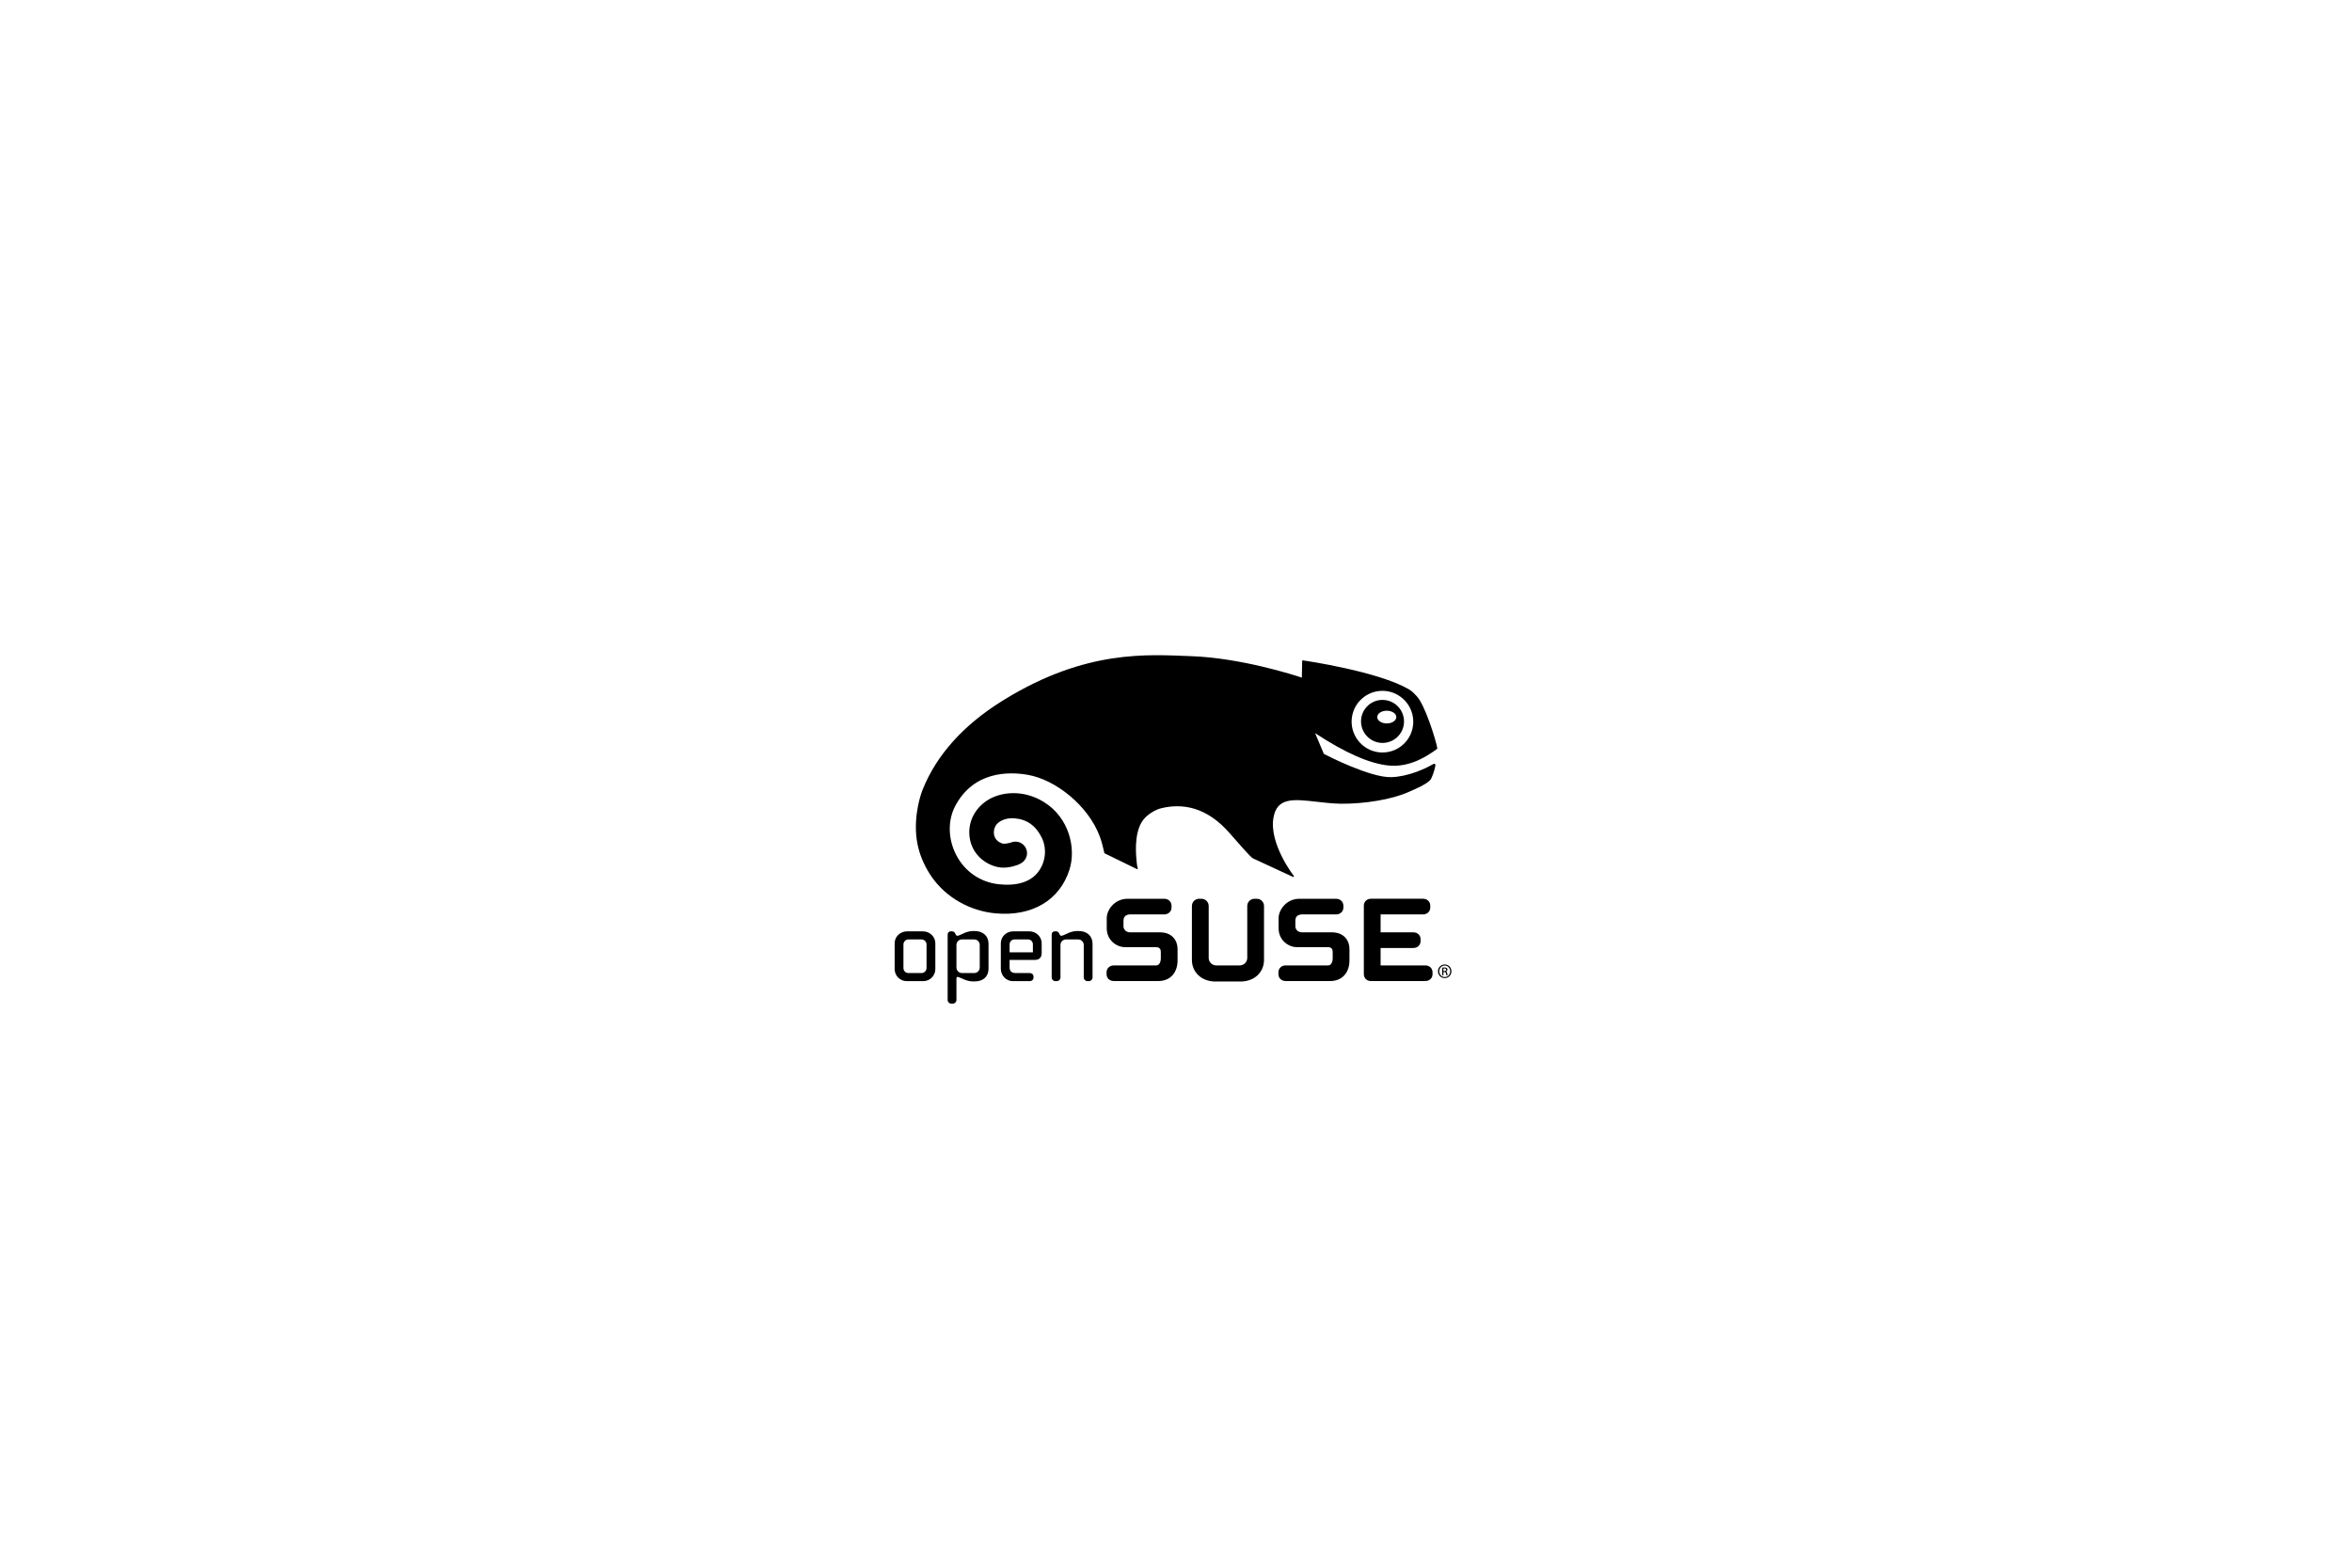
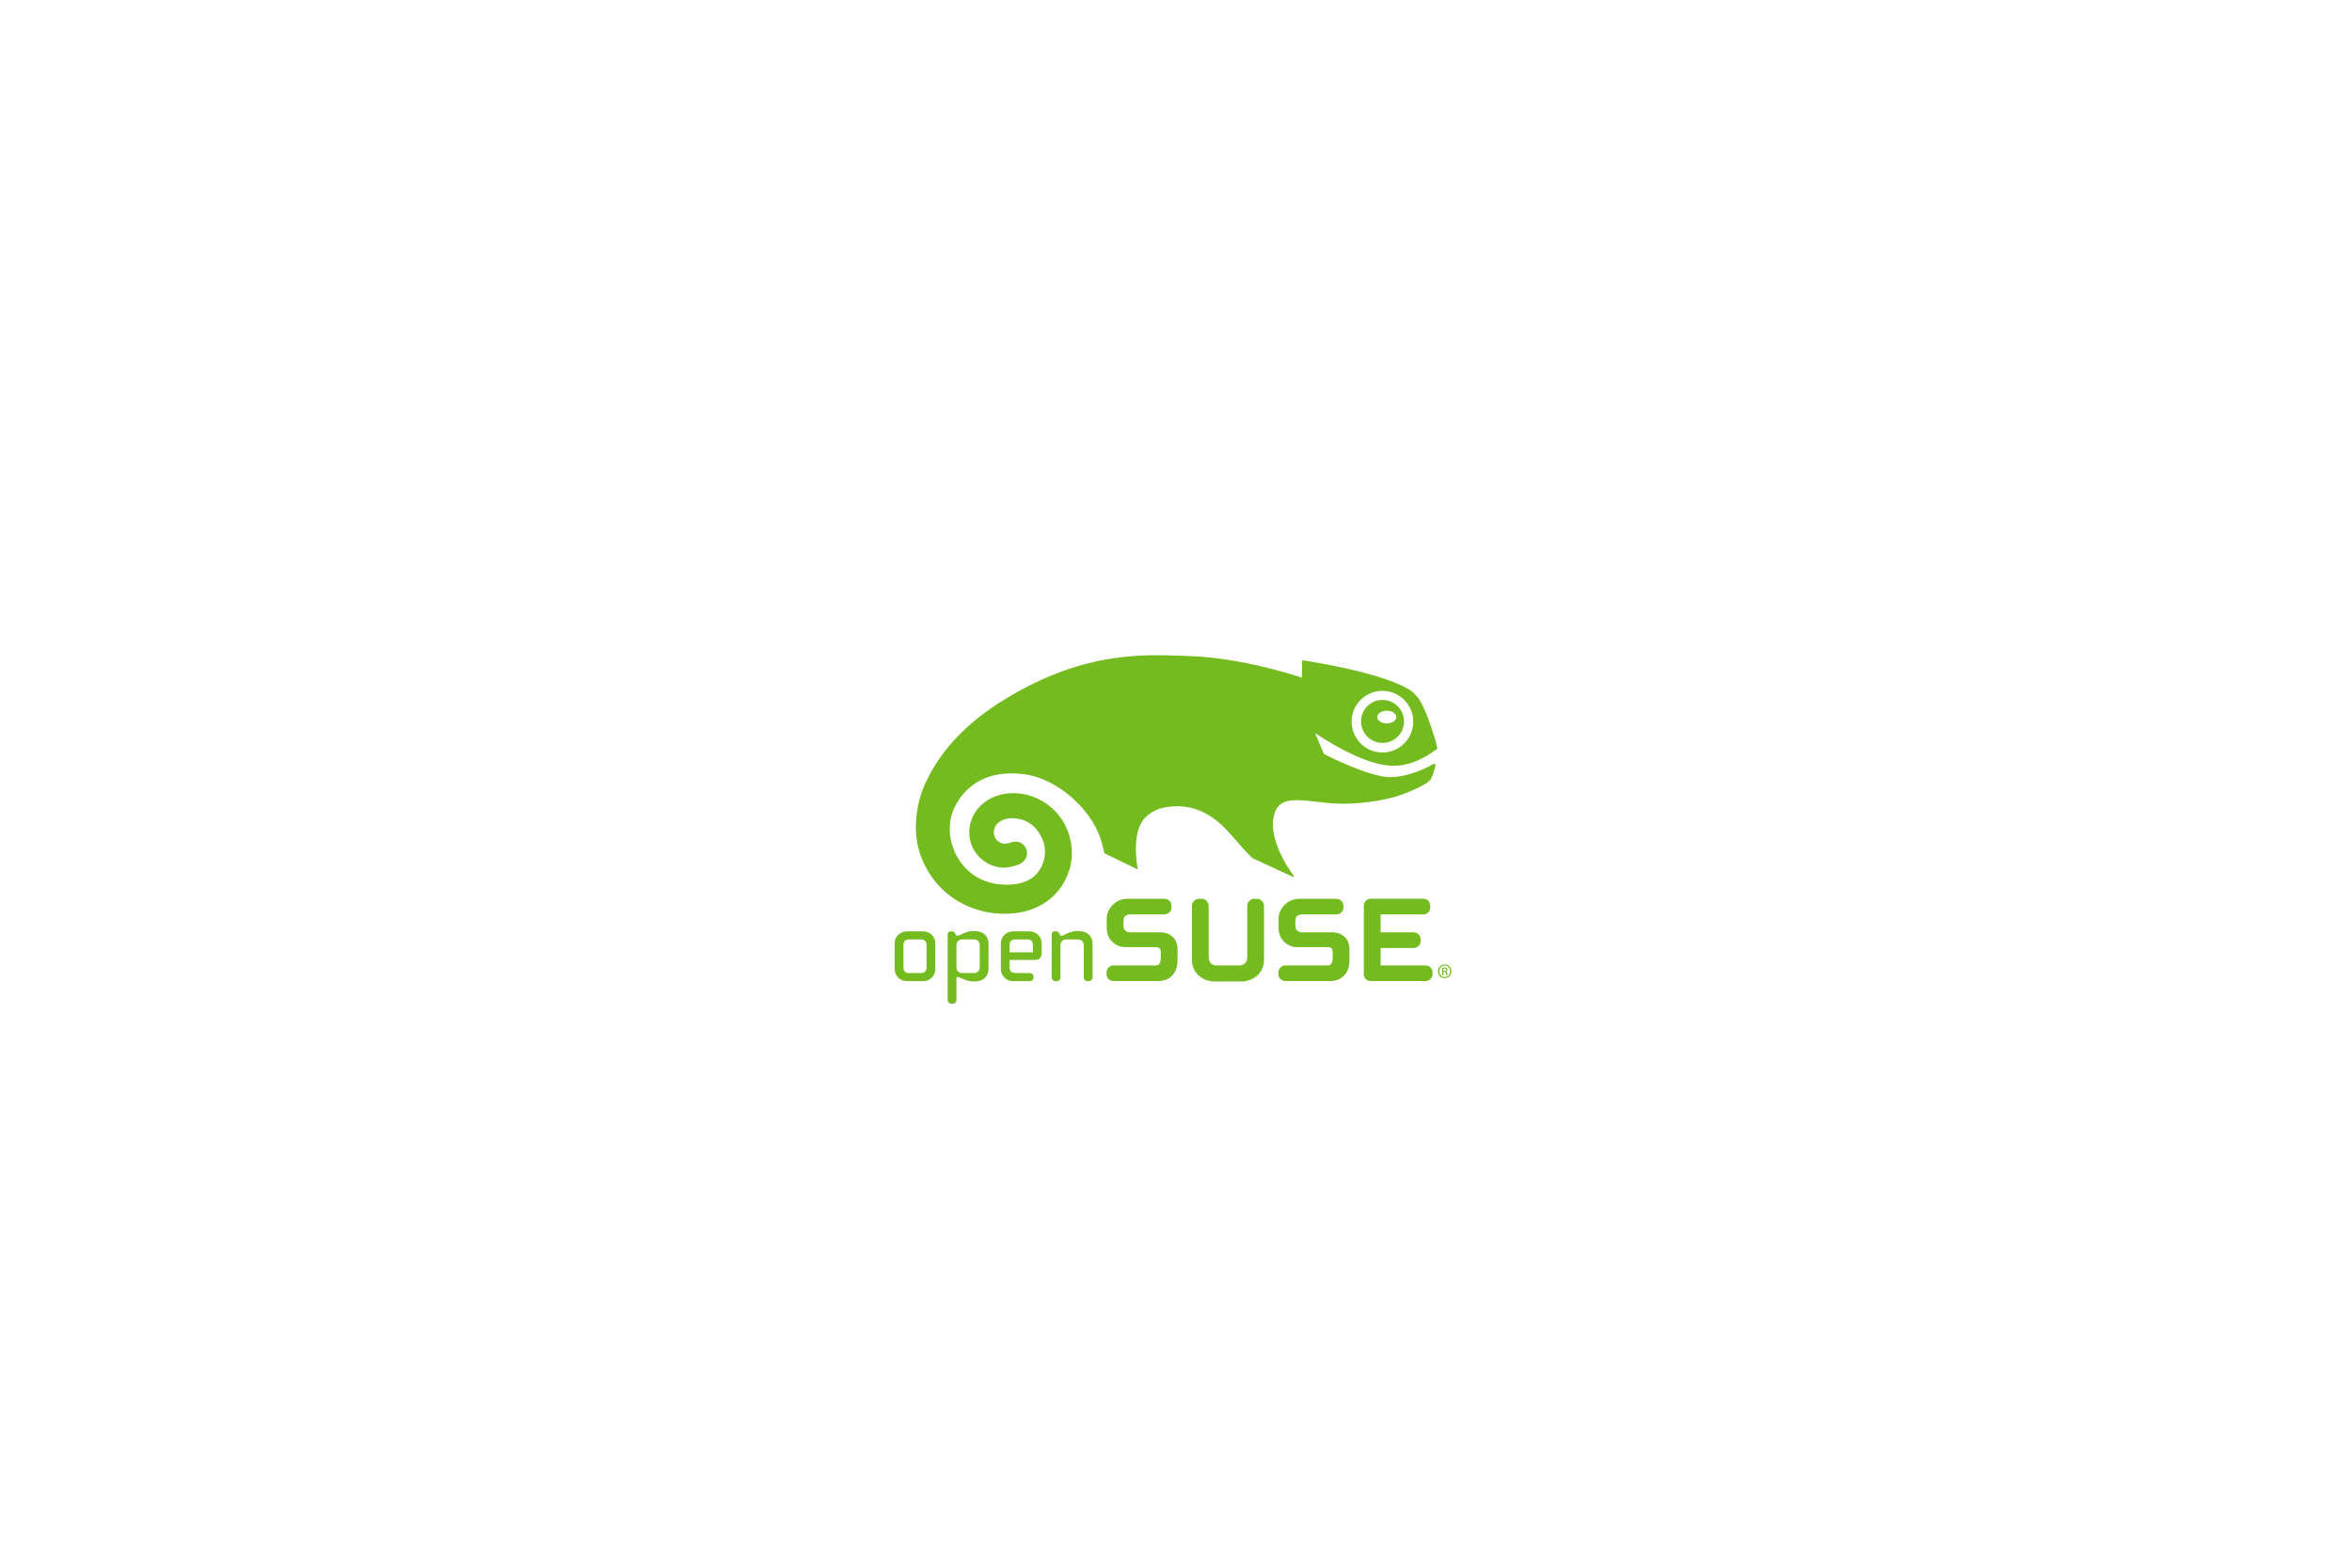
<svg xmlns="http://www.w3.org/2000/svg" version="1.1" width="7030pt" height="4686pt" viewBox="0 0 7030 4686" id="svg10">
  <defs id="defs10" />
-   <g transform="matrix(5.200116,0,0,5.200116,1411.102,-206.2453)" id="g10">
+   <g transform="matrix(5.200116,0,0,5.200116,1411.102,-206.2453)" id="g10" fill="#74bb20">
    <path id="Geeko" d="m 523.71,442.05 c -3.311,-0.119 -6.451,1.051 -8.85,3.301 -2.399,2.25 -3.815,5.298 -3.915,8.599 -0.23,6.821 5.111,12.559 11.916,12.81 3.309,0.1 6.465,-1.07 8.878,-3.32 2.41,-2.261 3.795,-5.311 3.901,-8.599 0.23,-6.819 -5.109,-12.549 -11.93,-12.791 z m 2.021,13.512 c -3.031,0 -5.479,-1.64 -5.479,-3.65 0,-2.029 2.448,-3.66 5.479,-3.66 3.031,0 5.486,1.631 5.486,3.66 0,2.01 -2.457,3.65 -5.486,3.65 z m 28.798,14.729 c 0.089,-0.069 0.295,-0.251 0.268,-0.419 -0.685,-4.279 -7.059,-25.029 -11.884,-30.019 -1.329,-1.359 -2.394,-2.699 -4.55,-3.96 -17.454,-10.171 -58.863,-16.309 -60.803,-16.59 0,0 -0.195,-0.041 -0.33,0.091 -0.105,0.102 -0.125,0.3 -0.125,0.3 0,0 -0.16,8.58 -0.184,9.539 -4.229,-1.421 -34.972,-11.351 -63.791,-12.351 -24.44,-0.859 -60.033,-4.02 -107.2,24.98 l -1.394,0.868 c -22.19,13.841 -37.51,30.91 -45.518,50.739 -2.512,6.24 -5.889,20.32 -2.541,33.569 1.442,5.791 4.13,11.611 7.756,16.819 8.194,11.77 21.944,19.58 36.749,20.899 20.904,1.87 36.733,-7.519 42.363,-25.099 3.871,-12.13 0,-29.928 -14.839,-39.008 -12.07,-7.391 -25.049,-5.711 -32.578,-0.73 -6.531,4.33 -10.23,11.06 -10.165,18.451 0.151,13.11 11.444,20.078 19.564,20.099 2.359,0 4.728,-0.41 7.399,-1.28 0.951,-0.289 1.845,-0.649 2.831,-1.259 l 0.309,-0.181 0.195,-0.13 -0.065,0.039 c 1.85,-1.261 2.964,-3.311 2.964,-5.511 0,-0.6 -0.084,-1.208 -0.256,-1.821 -0.959,-3.32 -4.239,-5.328 -7.638,-4.709 l -0.46,0.109 -0.621,0.189 -0.901,0.31 c -1.87,0.46 -3.269,0.5 -3.569,0.51 -0.951,-0.061 -5.625,-1.461 -5.625,-6.58 v -0.07 c 0,-1.88 0.754,-3.199 1.17,-3.92 1.454,-2.28 5.435,-4.518 10.814,-4.05 7.059,0.61 12.149,4.23 15.52,11.06 3.129,6.349 2.31,14.159 -2.11,19.88 -4.39,5.668 -12.205,8.078 -22.598,6.959 -10.481,-1.159 -19.34,-7.191 -24.303,-16.579 -4.856,-9.178 -5.121,-20.059 -0.686,-28.418 10.609,-20.029 30.649,-19.82 41.637,-17.921 16.26,2.82 34.758,17.819 41.319,35.139 1.059,2.761 1.599,4.949 2.071,6.95 l 0.709,2.99 18.37,8.969 c 0.395,0.193 0.528,0.258 0.686,0.14 0.189,-0.141 0.081,-0.53 0.081,-0.53 -0.114,-0.41 -0.381,-0.789 -0.805,-5.93 -0.349,-4.562 -1.059,-17.051 5.228,-23.24 2.441,-2.419 6.161,-4.578 9.099,-5.269 12.04,-2.941 26.159,-0.912 39.507,14.539 6.91,7.98 10.279,11.619 11.97,13.249 0,0 0.385,0.363 0.589,0.531 0.223,0.183 0.369,0.338 0.695,0.519 0.558,0.31 22.954,10.621 22.954,10.621 0,0 0.265,0.132 0.461,-0.11 0.194,-0.24 0.01,-0.479 0.01,-0.479 -0.149,-0.17 -14.199,-18.328 -11.698,-33.279 1.97,-11.909 11.447,-10.83 24.558,-9.35 4.279,0.5 9.152,1.059 14.196,1.172 14.084,0.089 29.254,-2.511 38.604,-6.601 6.049,-2.629 9.909,-4.379 12.328,-6.579 0.87,-0.721 1.321,-1.891 1.791,-3.15 l 0.33,-0.831 c 0.391,-1.021 0.966,-3.171 1.219,-4.35 0.102,-0.519 0.221,-1.027 -0.209,-1.359 -0.393,-0.303 -1.294,0.24 -1.294,0.24 -4.106,2.471 -14.369,7.151 -23.965,7.35 -11.914,0.24 -36.054,-12.061 -38.555,-13.36 -1.674,-3.986 -3.346,-7.972 -5.044,-11.948 17.27,11.379 31.594,17.668 42.559,18.638 12.207,1.087 21.723,-5.572 25.853,-8.343 0.541,-0.359 1.08,-0.762 1.576,-1.149 z m -48.992,-16.369 c 0.175,-4.73 2.155,-9.12 5.614,-12.34 3.46,-3.231 7.975,-4.9 12.708,-4.749 9.76,0.349 17.43,8.589 17.095,18.338 -0.184,4.73 -2.164,9.12 -5.614,12.33 -3.46,3.25 -7.964,4.92 -12.719,4.76 -9.75,-0.36 -17.411,-8.58 -17.084,-18.338 z" clip-rule="evenodd" fill-rule="evenodd" />
    <path d="m 376.84,556.36 c -7.784,0 -12.065,6.58 -12.065,11.13 v 5.84 c 0,6.7 5.474,10.851 10.55,10.851 h 17.819 c 2.245,0 2.715,1.47 2.715,2.71 v 3.769 c 0,0.4 -0.081,4.02 -2.715,4.02 h -24.303 c -2.415,0 -4.16,1.68 -4.16,3.979 v 1.042 c 0,2.291 1.745,3.96 4.16,3.96 h 25.624 c 6.698,0 11.02,-4.66 11.02,-11.879 v -6.302 c 0,-6.779 -4.87,-9.809 -9.706,-9.809 h -17.533 c -2.639,0 -3.836,-1.98 -3.836,-3.38 v -3.48 c 0,-2.191 1.464,-3.46 4.025,-3.46 h 19.408 c 2.38,0 4.171,-1.71 4.171,-3.971 v -1.04 c 0,-2.269 -1.821,-3.981 -4.251,-3.981 h -20.922 z" id="path1" />
    <path d="m 449.7,556.36 c -2.301,0 -4.155,1.87 -4.155,4.171 v 29.838 c 0,2.39 -1.95,4.311 -4.311,4.311 h -13.545 c -2.369,0 -4.309,-1.921 -4.309,-4.311 v -29.838 c 0,-2.301 -1.87,-4.171 -4.169,-4.171 h -1.31 c -2.334,0 -4.171,1.842 -4.171,4.171 v 30.968 c 0,7.21 5.674,12.44 13.489,12.44 h 14.485 c 7.805,0 13.475,-5.228 13.475,-12.44 v -30.968 c 0,-2.329 -1.829,-4.171 -4.16,-4.171 h -1.319 z" id="path2" />
    <path d="m 475.63,556.36 c -7.78,0 -12.074,6.58 -12.074,11.13 v 5.84 c 0,6.7 5.484,10.851 10.564,10.851 h 17.814 c 2.248,0 2.72,1.47 2.72,2.71 v 3.769 c 0,0.4 -0.081,4.02 -2.72,4.02 H 467.62 c -2.405,0 -4.16,1.68 -4.16,3.979 v 1.042 c 0,2.291 1.756,3.96 4.16,3.96 h 25.633 c 6.7,0 11.041,-4.66 11.041,-11.879 v -6.302 c 0,-6.779 -4.885,-9.809 -9.72,-9.809 h -17.533 c -2.647,0 -3.839,-1.98 -3.839,-3.38 v -3.48 c 0,-2.191 1.464,-3.46 4.025,-3.46 h 19.419 c 2.375,0 4.158,-1.71 4.158,-3.971 v -1.04 c 0,-2.269 -1.819,-3.981 -4.26,-3.981 h -20.913 z" id="path3" />
    <path d="m 512.55,560.34 v 39.358 c 0,2.259 1.705,3.96 3.964,3.96 h 31.364 c 2.415,0 4.16,-1.67 4.16,-3.96 v -1.042 c 0,-2.299 -1.745,-3.979 -4.16,-3.979 h -25.687 v -10.02 h 18.822 c 2.41,0 4.16,-1.691 4.16,-3.981 v -1.04 c 0,-2.301 -1.75,-3.971 -4.16,-3.971 h -18.822 v -10.32 h 24.382 c 2.406,0 4.16,-1.659 4.16,-3.971 v -1.04 c 0,-2.301 -1.754,-3.982 -4.16,-3.981 l -29.968,0.003 c -2.306,0 -4.055,1.715 -4.055,3.984 z" id="path4" />
    <g transform="matrix(1.7539,0,0,1.7539,-611.6,-134.13)" stroke-width="0" id="g8">
      <path d="m 491.25,404.37 c -2.241,0 -4.065,1.744 -4.065,3.894 v 8.461 c 0,2.184 1.765,3.963 3.929,3.963 h 5.473 c 2.164,0 3.929,-1.779 3.929,-3.963 v -8.461 c 0,-2.149 -1.825,-3.894 -4.065,-3.894 z m -1.184,12.019 v -7.726 c 0,-0.906 0.744,-1.647 1.654,-1.647 h 4.264 c 0.89,0 1.648,0.758 1.648,1.647 v 7.726 c 0,0.912 -0.738,1.653 -1.648,1.653 h -4.296 c -0.912,0 -1.622,-0.725 -1.622,-1.653 z" id="path5" />
      <path d="m 512.91,404.27 c -1.578,0 -2.768,0.564 -3.723,1.026 -0.582,0.279 -1.086,0.52 -1.477,0.52 -0.177,0 -0.328,-0.08 -0.408,-0.211 l -0.364,-0.696 c -0.091,-0.183 -0.456,-0.541 -0.907,-0.541 h -0.541 c -0.52,0 -0.936,0.467 -0.936,1.037 v 21.461 c 0,0.673 0.531,1.203 1.203,1.203 h 0.468 c 0.667,0 1.209,-0.536 1.209,-1.203 v -7.121 c 0,-0.211 0.137,-0.439 0.276,-0.439 0.391,0 0.895,0.229 1.477,0.496 0.955,0.439 2.145,0.98 3.723,0.98 h 0.505 c 2.794,0 4.532,-1.597 4.532,-4.162 v -8.192 c 0,-2.526 -1.775,-4.157 -4.532,-4.157 h -0.505 z m -5.475,11.952 v -7.39 c 0,-1.021 0.798,-1.818 1.818,-1.818 h 3.997 c 1.021,0 1.818,0.798 1.818,1.818 v 7.39 c 0,1.003 -0.818,1.818 -1.818,1.818 h -3.997 c -1.001,0 -1.818,-0.815 -1.818,-1.818 z" id="path6" />
      <path d="m 521.98,408.26 v 8.398 c 0,2.178 1.768,4.025 3.854,4.025 h 5.647 c 0.698,0 1.203,-0.484 1.203,-1.141 v -0.37 c 0,-0.661 -0.505,-1.135 -1.203,-1.135 h -4.639 c -1.3,0 -1.986,-0.639 -1.986,-1.854 v -2.457 h 8.369 c 1.346,0 2.142,-0.821 2.142,-2.212 v -3.256 c 0,-2.149 -1.822,-3.894 -4.054,-3.894 l -5.273,0.001 c -2.24,0.002 -4.06,1.745 -4.06,3.895 z m 2.877,0.371 c 0,-0.907 0.713,-1.619 1.621,-1.619 h 4.396 c 0.906,0 1.613,0.712 1.613,1.619 v 2.622 h -7.631 c 10e-4,-0.342 10e-4,-2.622 10e-4,-2.622 z" id="path7" />
      <path d="m 547,404.27 c -1.573,0 -2.76,0.564 -3.718,1.021 -0.596,0.28 -1.105,0.525 -1.521,0.525 -0.183,0 -0.257,-0.023 -0.399,-0.269 l -0.331,-0.604 c -0.19,-0.382 -0.513,-0.575 -0.949,-0.575 h -0.465 c -0.562,0 -0.972,0.438 -0.972,1.037 v 14.077 c 0,0.667 0.527,1.203 1.206,1.203 h 0.465 c 0.667,0 1.211,-0.542 1.211,-1.203 v -10.65 c 0,-0.998 0.815,-1.818 1.813,-1.818 h 3.999 c 1.001,0 1.816,0.82 1.816,1.818 v 10.65 c 0,0.667 0.53,1.203 1.203,1.203 h 0.47 c 0.667,0 1.209,-0.542 1.209,-1.203 v -11.055 c 0,-2.526 -1.776,-4.157 -4.535,-4.157 z" id="path8" />
    </g>
    <g transform="matrix(1.7539,0,0,1.7539,-611.6,-134.13)" id="g9">
      <path d="m 667.46,415.23 c 1.218,0 2.188,0.99 2.188,2.229 0,1.257 -0.971,2.237 -2.198,2.237 -1.218,0 -2.208,-0.98 -2.208,-2.237 0,-1.238 0.99,-2.229 2.208,-2.229 z m -0.01,0.346 c -0.98,0 -1.782,0.842 -1.782,1.882 0,1.06 0.802,1.891 1.792,1.891 0.99,0.011 1.782,-0.831 1.782,-1.881 0,-1.05 -0.792,-1.892 -1.782,-1.892 z m -0.416,3.179 h -0.396 v -2.485 c 0.208,-0.03 0.406,-0.06 0.703,-0.06 0.377,0 0.624,0.079 0.772,0.188 0.149,0.108 0.229,0.276 0.229,0.515 0,0.326 -0.218,0.524 -0.485,0.604 v 0.021 c 0.218,0.039 0.366,0.237 0.416,0.604 0.06,0.387 0.118,0.535 0.158,0.614 h -0.416 c -0.06,-0.079 -0.119,-0.307 -0.168,-0.634 -0.06,-0.316 -0.218,-0.436 -0.535,-0.436 h -0.277 v 1.069 z m 0,-1.377 h 0.287 c 0.327,0 0.604,-0.118 0.604,-0.426 0,-0.218 -0.158,-0.436 -0.604,-0.436 -0.129,0 -0.218,0.01 -0.287,0.021 z" id="path9" />
    </g>
  </g>
</svg>
